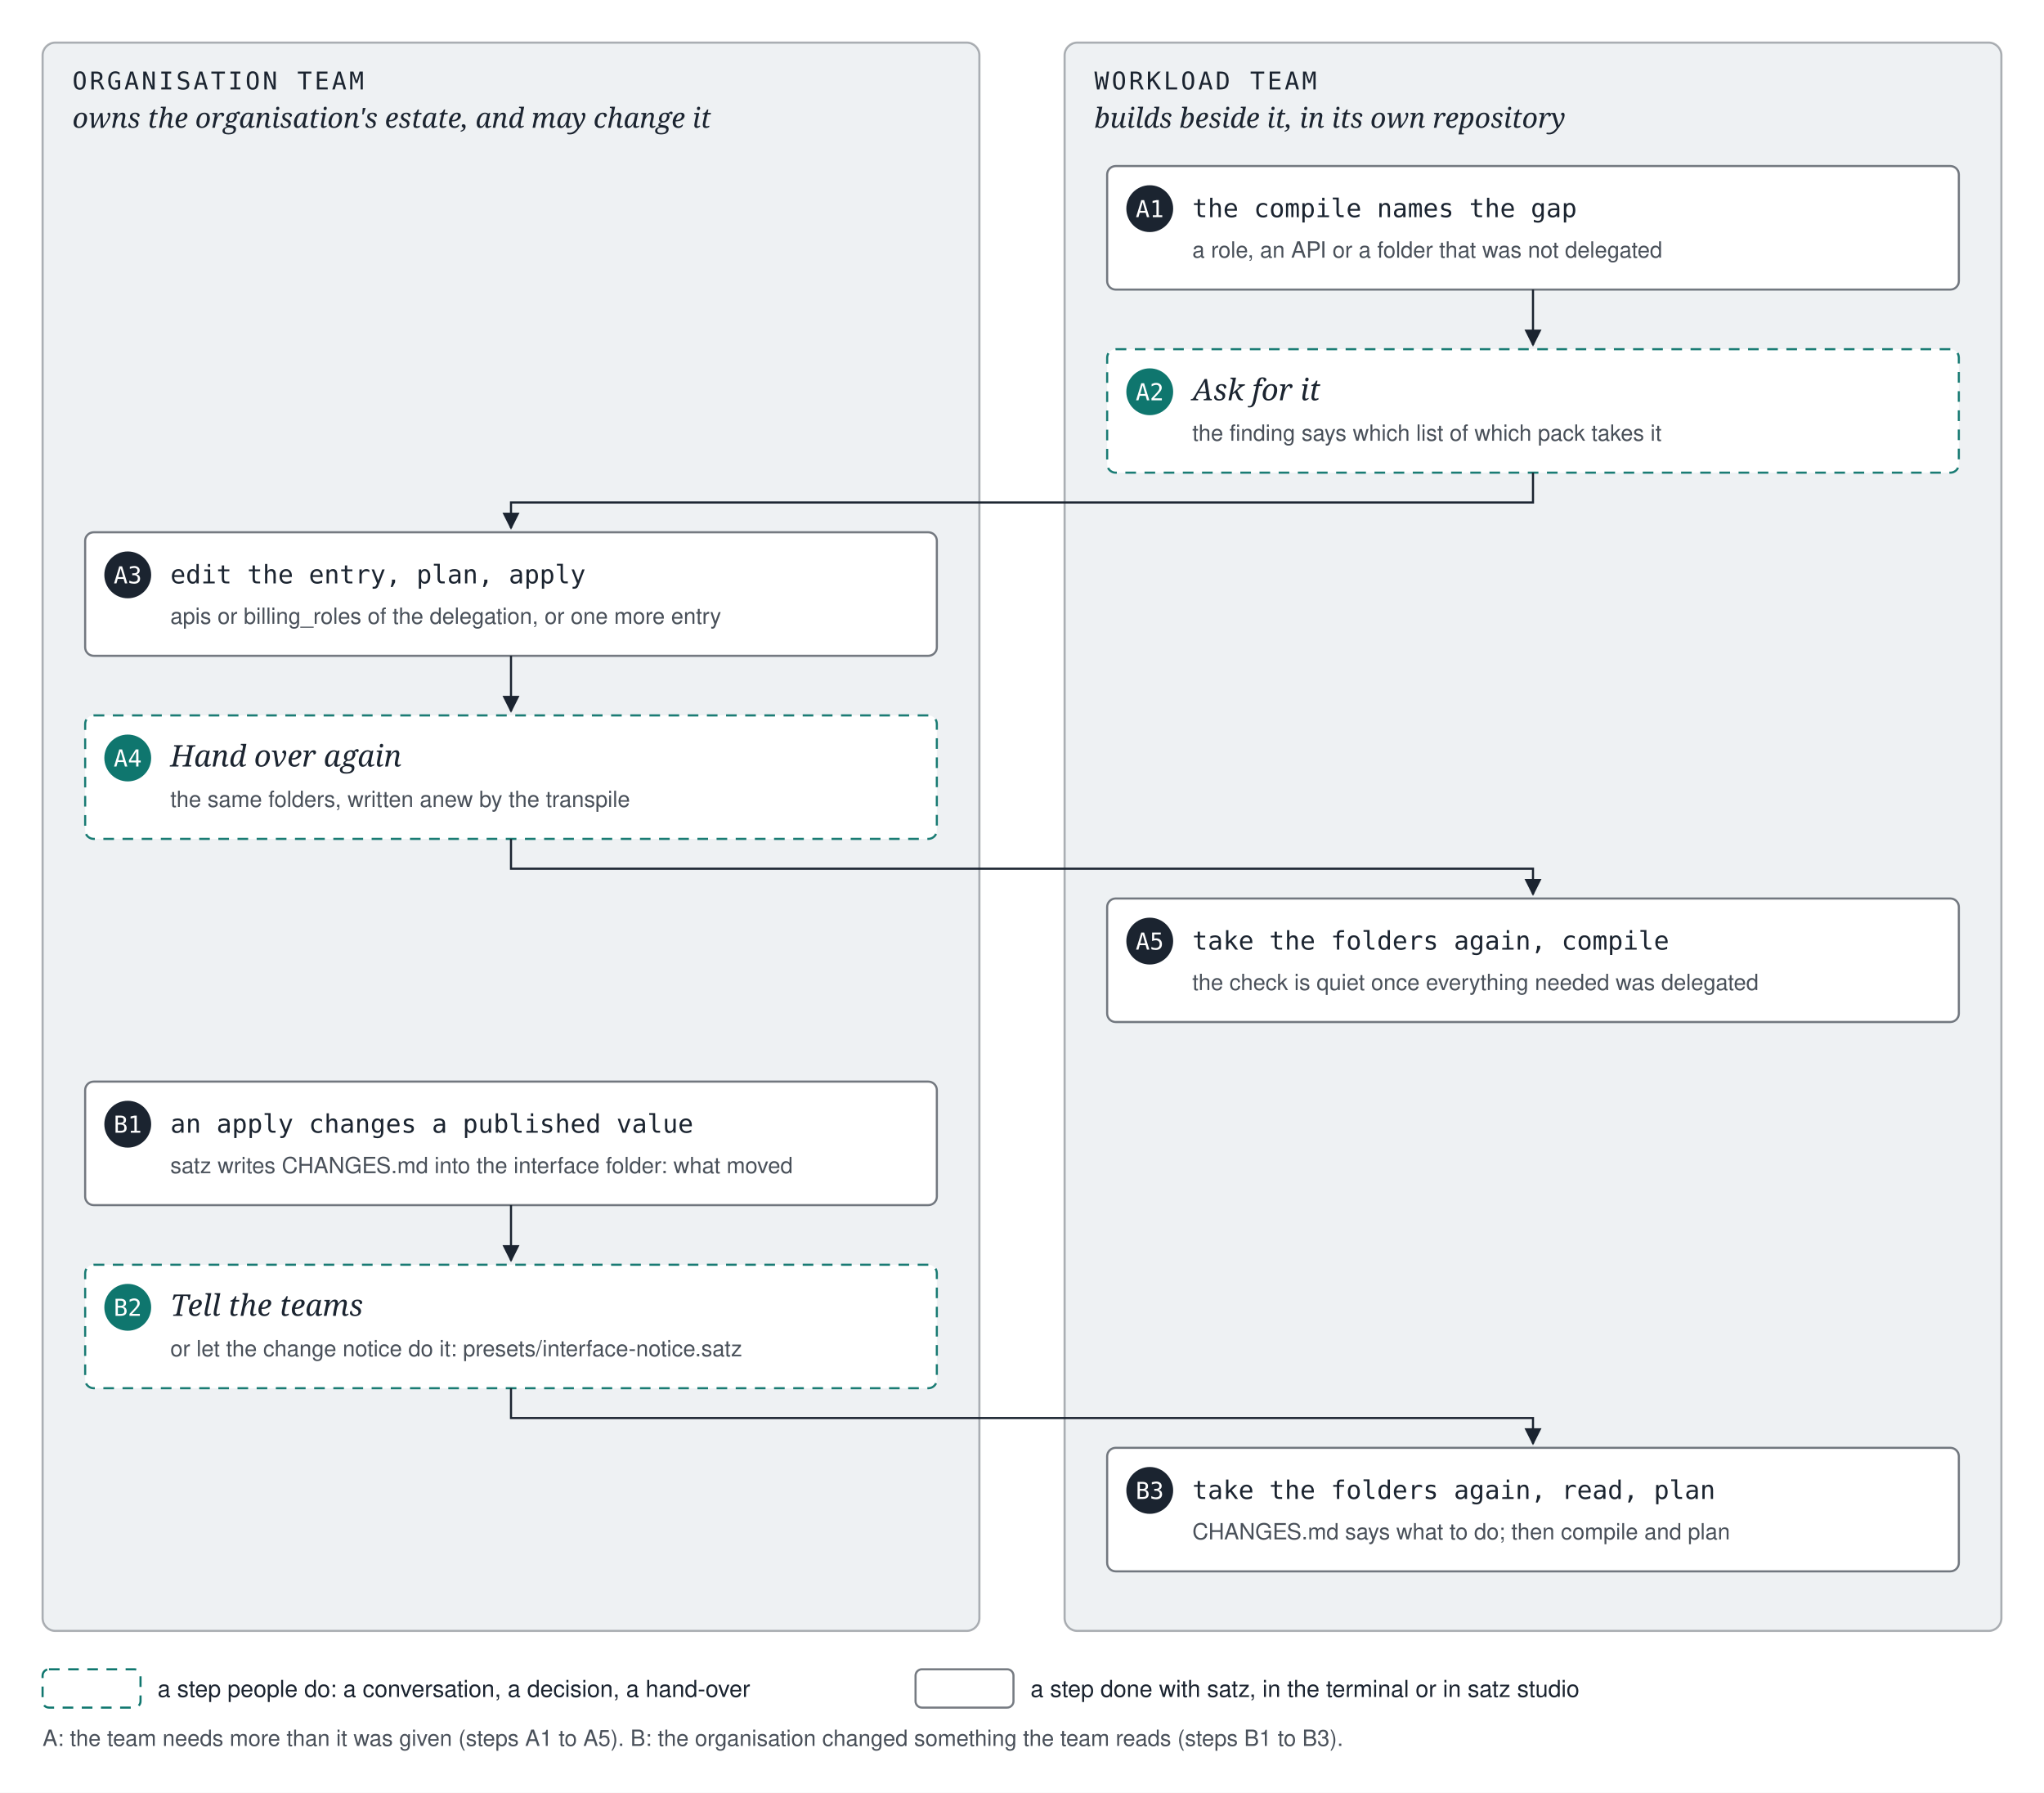
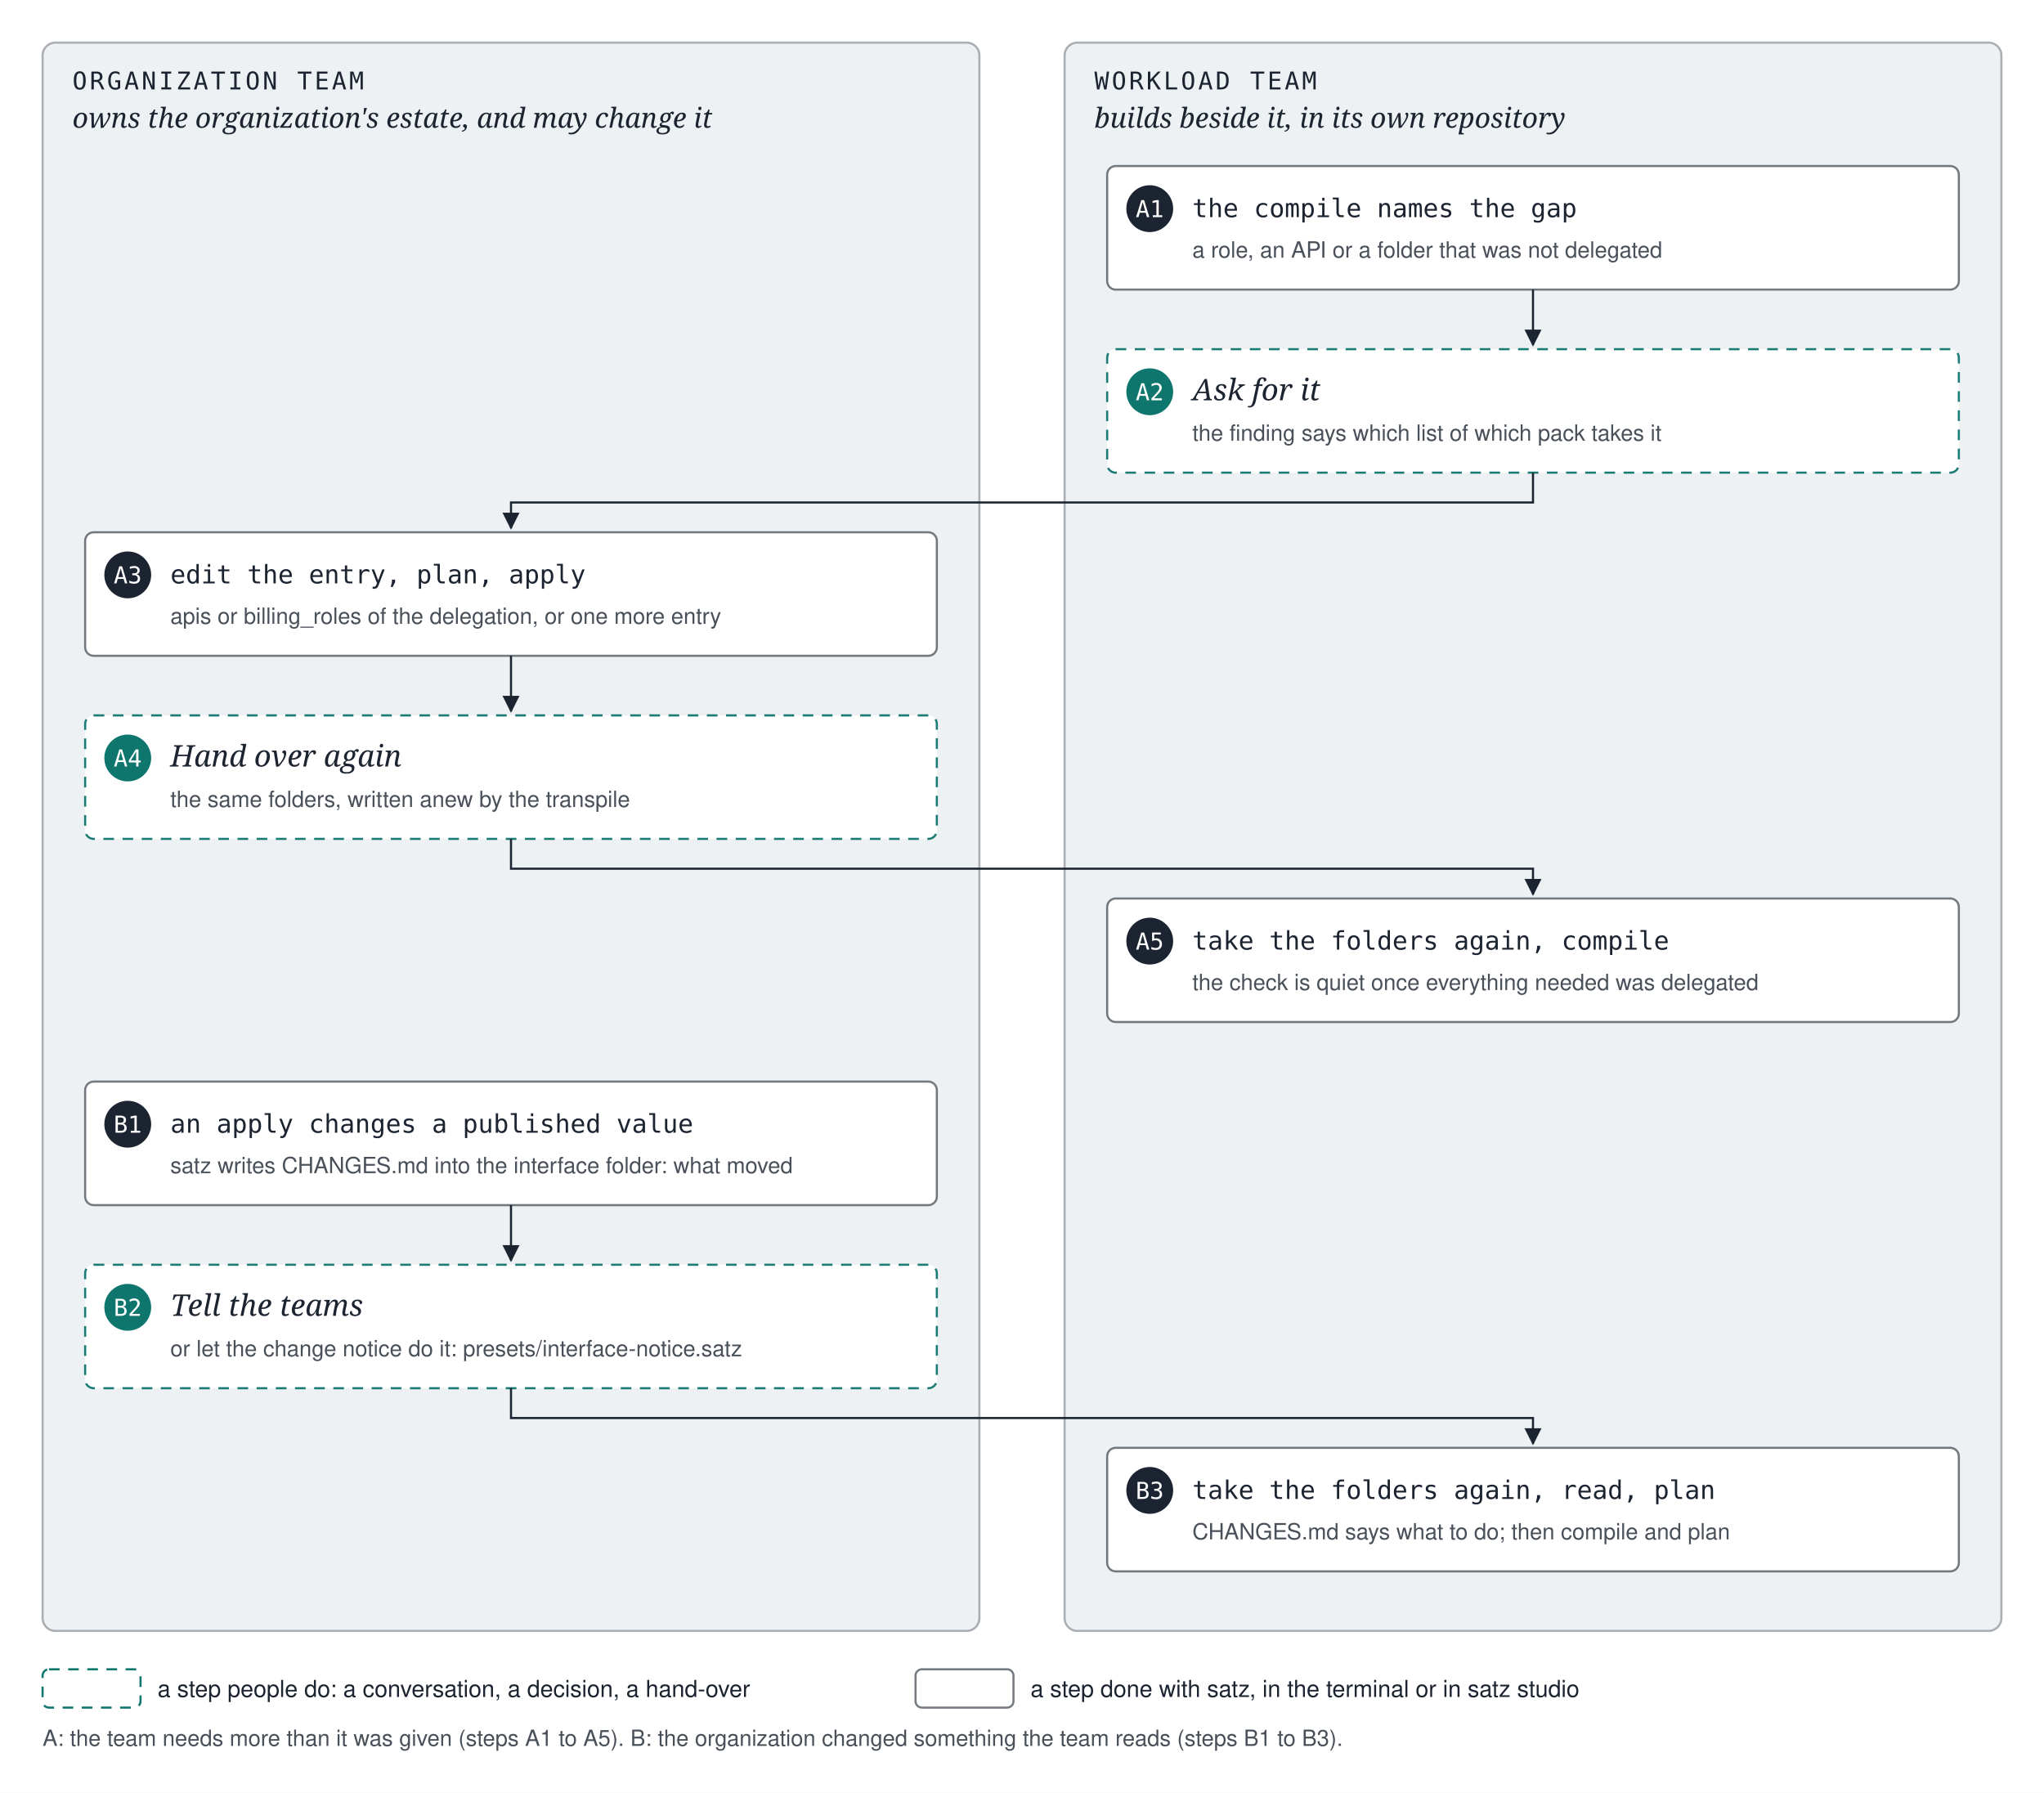
- <svg xmlns="http://www.w3.org/2000/svg" viewBox="0 0 960 842" width="960" height="842" role="img" aria-label="Two lanes, the organisation team on the left and the workload team on the right, and two cases. Case A, the team needs more. A1, workload team, with satz: the compile names what is not delegated. A2, workload team, a step people do: ask for that role, API or folder. A3, organisation team, with satz: edit the entry, plan, apply. A4, organisation team, a step people do: hand over the interface folders again. A5, workload team, with satz: take the folders again and compile. Case B, the organisation changed. B1, organisation team, with satz: an apply changes a published value, and satz writes CHANGES.md into the interface folder. B2, organisation team, a step people do: tell the teams, or let the change notice do it. B3, workload team, with satz: take the folders again, read CHANGES.md, compile, plan.">
+ <svg xmlns="http://www.w3.org/2000/svg" viewBox="0 0 960 842" width="960" height="842" role="img" aria-label="Two lanes, the organization team on the left and the workload team on the right, and two cases. Case A, the team needs more. A1, workload team, with satz: the compile names what is not delegated. A2, workload team, a step people do: ask for that role, API or folder. A3, organization team, with satz: edit the entry, plan, apply. A4, organization team, a step people do: hand over the interface folders again. A5, workload team, with satz: take the folders again and compile. Case B, the organization changed. B1, organization team, with satz: an apply changes a published value, and satz writes CHANGES.md into the interface folder. B2, organization team, a step people do: tell the teams, or let the change notice do it. B3, workload team, with satz: take the folders again, read CHANGES.md, compile, plan.">
  <defs>
    <marker id="arr" viewBox="0 0 10 10" refX="9" refY="5" markerWidth="8" markerHeight="8" orient="auto-start-reverse">
      <path d="M0,0 L10,5 L0,10 z" fill="#1B2430" />
    </marker>
    <marker id="arr-acc" viewBox="0 0 10 10" refX="9" refY="5" markerWidth="8" markerHeight="8" orient="auto-start-reverse">
      <path d="M0,0 L10,5 L0,10 z" fill="#0F766E" />
    </marker>
  </defs>
  <rect x="0" y="0" width="960" height="842" fill="#FFFFFF" />
  <rect x="20" y="20" width="440" height="746" rx="6" fill="#EEF1F3" stroke="#1B2430" stroke-opacity="0.35" />
-   <text x="34" y="42" font-family="IBM Plex Mono, Menlo, monospace" font-size="11.5" letter-spacing="1.2" fill="#1B2430" font-weight="500">ORGANISATION TEAM</text>
-   <text x="34" y="60" font-family="Newsreader, Georgia, serif" font-style="italic" font-size="13" fill="#1B2430">owns the organisation's estate, and may change it</text>
+   <text x="34" y="42" font-family="IBM Plex Mono, Menlo, monospace" font-size="11.5" letter-spacing="1.2" fill="#1B2430" font-weight="500">ORGANIZATION TEAM</text>
+   <text x="34" y="60" font-family="Newsreader, Georgia, serif" font-style="italic" font-size="13" fill="#1B2430">owns the organization's estate, and may change it</text>
  <rect x="500" y="20" width="440" height="746" rx="6" fill="#EEF1F3" stroke="#1B2430" stroke-opacity="0.35" />
  <text x="514" y="42" font-family="IBM Plex Mono, Menlo, monospace" font-size="11.5" letter-spacing="1.2" fill="#1B2430" font-weight="500">WORKLOAD TEAM</text>
  <text x="514" y="60" font-family="Newsreader, Georgia, serif" font-style="italic" font-size="13" fill="#1B2430">builds beside it, in its own repository</text>
  <rect x="520" y="78" width="400" height="58" rx="4" fill="#FFFFFF" stroke="#1B2430" stroke-opacity="0.6" />
  <circle cx="540" cy="98" r="11" fill="#1B2430" />
  <text x="540" y="102" text-anchor="middle" font-family="IBM Plex Mono, Menlo, monospace" font-size="11" fill="#FFFFFF" font-weight="500">A1</text>
  <text x="560" y="102" font-family="IBM Plex Mono, Menlo, monospace" font-size="12" fill="#1B2430" font-weight="500">the compile names the gap</text>
  <text x="560" y="121" font-family="IBM Plex Sans, Helvetica, sans-serif" font-size="10.5" fill="#1B2430" opacity="0.8">a role, an API or a folder that was not delegated</text>
  <rect x="520" y="164" width="400" height="58" rx="4" fill="#FFFFFF" stroke="#0F766E" stroke-opacity="0.95" stroke-dasharray="5 4" />
  <circle cx="540" cy="184" r="11" fill="#0F766E" />
  <text x="540" y="188" text-anchor="middle" font-family="IBM Plex Mono, Menlo, monospace" font-size="11" fill="#FFFFFF" font-weight="500">A2</text>
  <text x="560" y="188" font-family="Newsreader, Georgia, serif" font-size="14" fill="#1B2430" font-style="italic">Ask for it</text>
  <text x="560" y="207" font-family="IBM Plex Sans, Helvetica, sans-serif" font-size="10.5" fill="#1B2430" opacity="0.8">the finding says which list of which pack takes it</text>
  <rect x="40" y="250" width="400" height="58" rx="4" fill="#FFFFFF" stroke="#1B2430" stroke-opacity="0.6" />
  <circle cx="60" cy="270" r="11" fill="#1B2430" />
  <text x="60" y="274" text-anchor="middle" font-family="IBM Plex Mono, Menlo, monospace" font-size="11" fill="#FFFFFF" font-weight="500">A3</text>
  <text x="80" y="274" font-family="IBM Plex Mono, Menlo, monospace" font-size="12" fill="#1B2430" font-weight="500">edit the entry, plan, apply</text>
  <text x="80" y="293" font-family="IBM Plex Sans, Helvetica, sans-serif" font-size="10.5" fill="#1B2430" opacity="0.8">apis or billing_roles of the delegation, or one more entry</text>
  <rect x="40" y="336" width="400" height="58" rx="4" fill="#FFFFFF" stroke="#0F766E" stroke-opacity="0.95" stroke-dasharray="5 4" />
  <circle cx="60" cy="356" r="11" fill="#0F766E" />
  <text x="60" y="360" text-anchor="middle" font-family="IBM Plex Mono, Menlo, monospace" font-size="11" fill="#FFFFFF" font-weight="500">A4</text>
  <text x="80" y="360" font-family="Newsreader, Georgia, serif" font-size="14" fill="#1B2430" font-style="italic">Hand over again</text>
  <text x="80" y="379" font-family="IBM Plex Sans, Helvetica, sans-serif" font-size="10.5" fill="#1B2430" opacity="0.8">the same folders, written anew by the transpile</text>
  <rect x="520" y="422" width="400" height="58" rx="4" fill="#FFFFFF" stroke="#1B2430" stroke-opacity="0.6" />
  <circle cx="540" cy="442" r="11" fill="#1B2430" />
  <text x="540" y="446" text-anchor="middle" font-family="IBM Plex Mono, Menlo, monospace" font-size="11" fill="#FFFFFF" font-weight="500">A5</text>
  <text x="560" y="446" font-family="IBM Plex Mono, Menlo, monospace" font-size="12" fill="#1B2430" font-weight="500">take the folders again, compile</text>
  <text x="560" y="465" font-family="IBM Plex Sans, Helvetica, sans-serif" font-size="10.5" fill="#1B2430" opacity="0.8">the check is quiet once everything needed was delegated</text>
  <rect x="40" y="508" width="400" height="58" rx="4" fill="#FFFFFF" stroke="#1B2430" stroke-opacity="0.6" />
  <circle cx="60" cy="528" r="11" fill="#1B2430" />
  <text x="60" y="532" text-anchor="middle" font-family="IBM Plex Mono, Menlo, monospace" font-size="11" fill="#FFFFFF" font-weight="500">B1</text>
  <text x="80" y="532" font-family="IBM Plex Mono, Menlo, monospace" font-size="12" fill="#1B2430" font-weight="500">an apply changes a published value</text>
  <text x="80" y="551" font-family="IBM Plex Sans, Helvetica, sans-serif" font-size="10.5" fill="#1B2430" opacity="0.8">satz writes CHANGES.md into the interface folder: what moved</text>
  <rect x="40" y="594" width="400" height="58" rx="4" fill="#FFFFFF" stroke="#0F766E" stroke-opacity="0.95" stroke-dasharray="5 4" />
  <circle cx="60" cy="614" r="11" fill="#0F766E" />
  <text x="60" y="618" text-anchor="middle" font-family="IBM Plex Mono, Menlo, monospace" font-size="11" fill="#FFFFFF" font-weight="500">B2</text>
  <text x="80" y="618" font-family="Newsreader, Georgia, serif" font-size="14" fill="#1B2430" font-style="italic">Tell the teams</text>
  <text x="80" y="637" font-family="IBM Plex Sans, Helvetica, sans-serif" font-size="10.5" fill="#1B2430" opacity="0.8">or let the change notice do it: presets/interface-notice.satz</text>
  <rect x="520" y="680" width="400" height="58" rx="4" fill="#FFFFFF" stroke="#1B2430" stroke-opacity="0.6" />
  <circle cx="540" cy="700" r="11" fill="#1B2430" />
  <text x="540" y="704" text-anchor="middle" font-family="IBM Plex Mono, Menlo, monospace" font-size="11" fill="#FFFFFF" font-weight="500">B3</text>
  <text x="560" y="704" font-family="IBM Plex Mono, Menlo, monospace" font-size="12" fill="#1B2430" font-weight="500">take the folders again, read, plan</text>
  <text x="560" y="723" font-family="IBM Plex Sans, Helvetica, sans-serif" font-size="10.5" fill="#1B2430" opacity="0.8">CHANGES.md says what to do; then compile and plan</text>
  <line x1="720.0" y1="136" x2="720.0" y2="162" stroke="#1B2430" marker-end="url(#arr)" />
  <path d="M720.0,222 L720.0,236 L240.0,236 L240.0,248" fill="none" stroke="#1B2430" marker-end="url(#arr)" />
  <line x1="240.0" y1="308" x2="240.0" y2="334" stroke="#1B2430" marker-end="url(#arr)" />
  <path d="M240.0,394 L240.0,408 L720.0,408 L720.0,420" fill="none" stroke="#1B2430" marker-end="url(#arr)" />
  <line x1="240.0" y1="566" x2="240.0" y2="592" stroke="#1B2430" marker-end="url(#arr)" />
  <path d="M240.0,652 L240.0,666 L720.0,666 L720.0,678" fill="none" stroke="#1B2430" marker-end="url(#arr)" />
  <rect x="20" y="784" width="46" height="18" rx="3" fill="#FFFFFF" stroke="#0F766E" stroke-dasharray="5 4" />
  <text x="74" y="797" font-family="IBM Plex Sans, Helvetica, sans-serif" font-size="11" fill="#1B2430">a step people do: a conversation, a decision, a hand-over</text>
  <rect x="430" y="784" width="46" height="18" rx="3" fill="#FFFFFF" stroke="#1B2430" stroke-opacity="0.6" />
  <text x="484" y="797" font-family="IBM Plex Sans, Helvetica, sans-serif" font-size="11" fill="#1B2430">a step done with satz, in the terminal or in satz studio</text>
-   <text x="20" y="820" font-family="IBM Plex Sans, Helvetica, sans-serif" font-size="10.5" fill="#1B2430" opacity="0.8">A: the team needs more than it was given (steps A1 to A5).   B: the organisation changed something the team reads (steps B1 to B3).</text>
+   <text x="20" y="820" font-family="IBM Plex Sans, Helvetica, sans-serif" font-size="10.5" fill="#1B2430" opacity="0.8">A: the team needs more than it was given (steps A1 to A5).   B: the organization changed something the team reads (steps B1 to B3).</text>
</svg>
